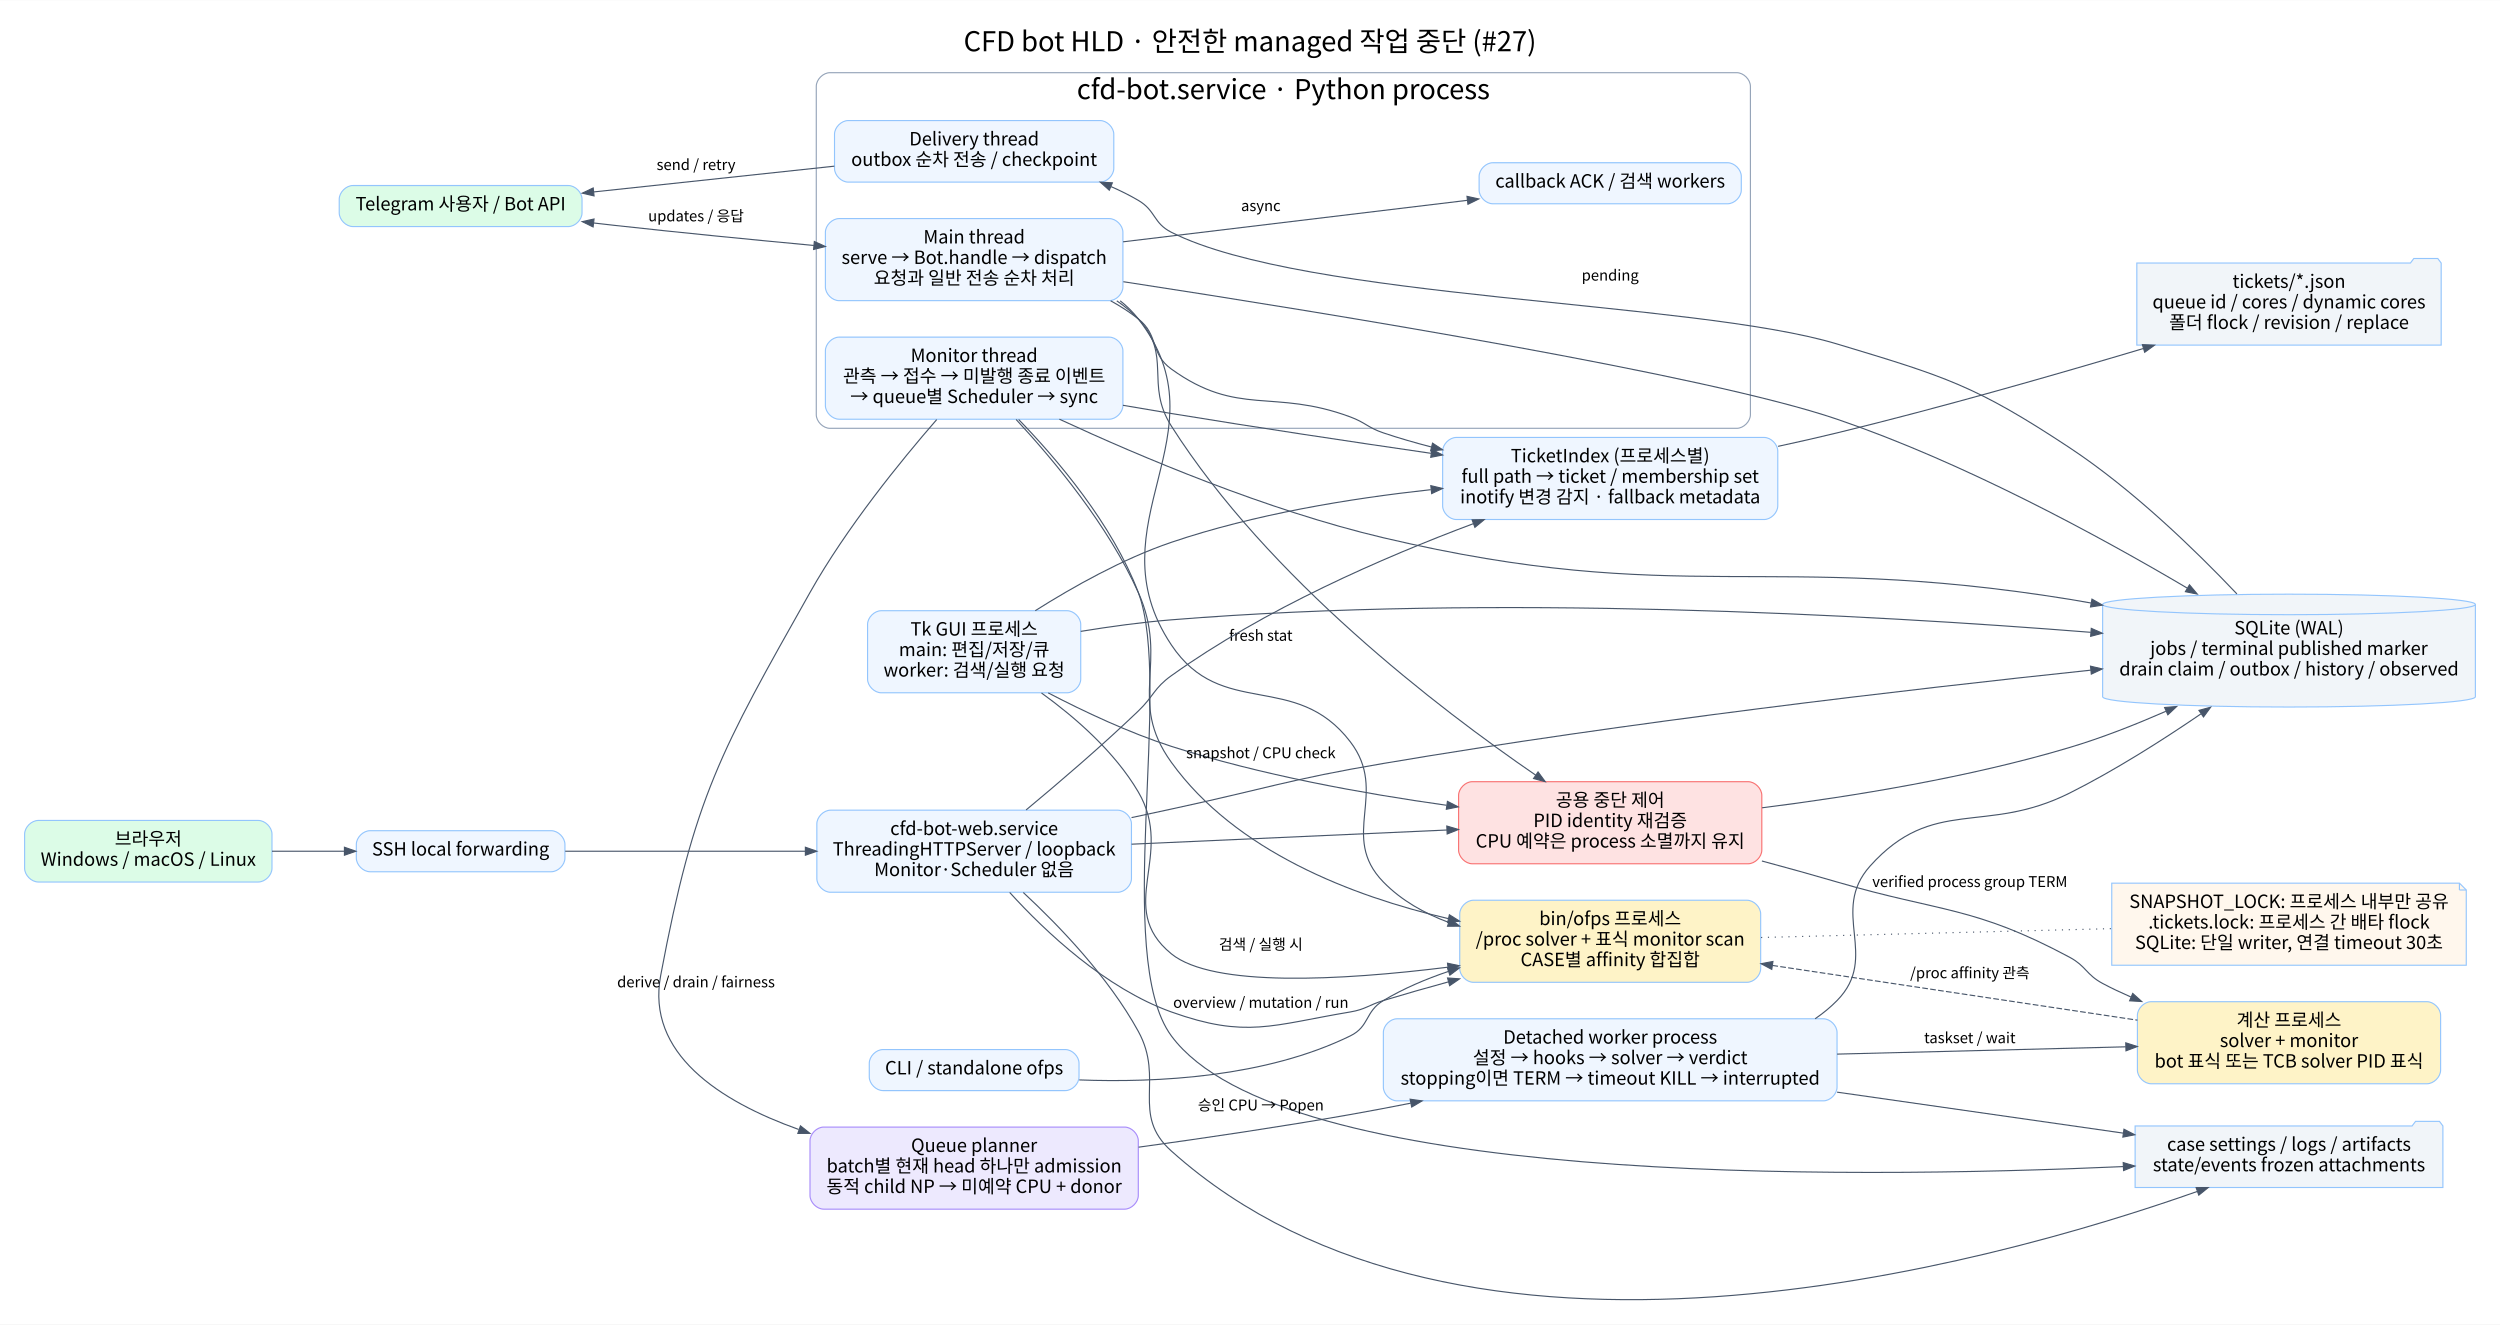
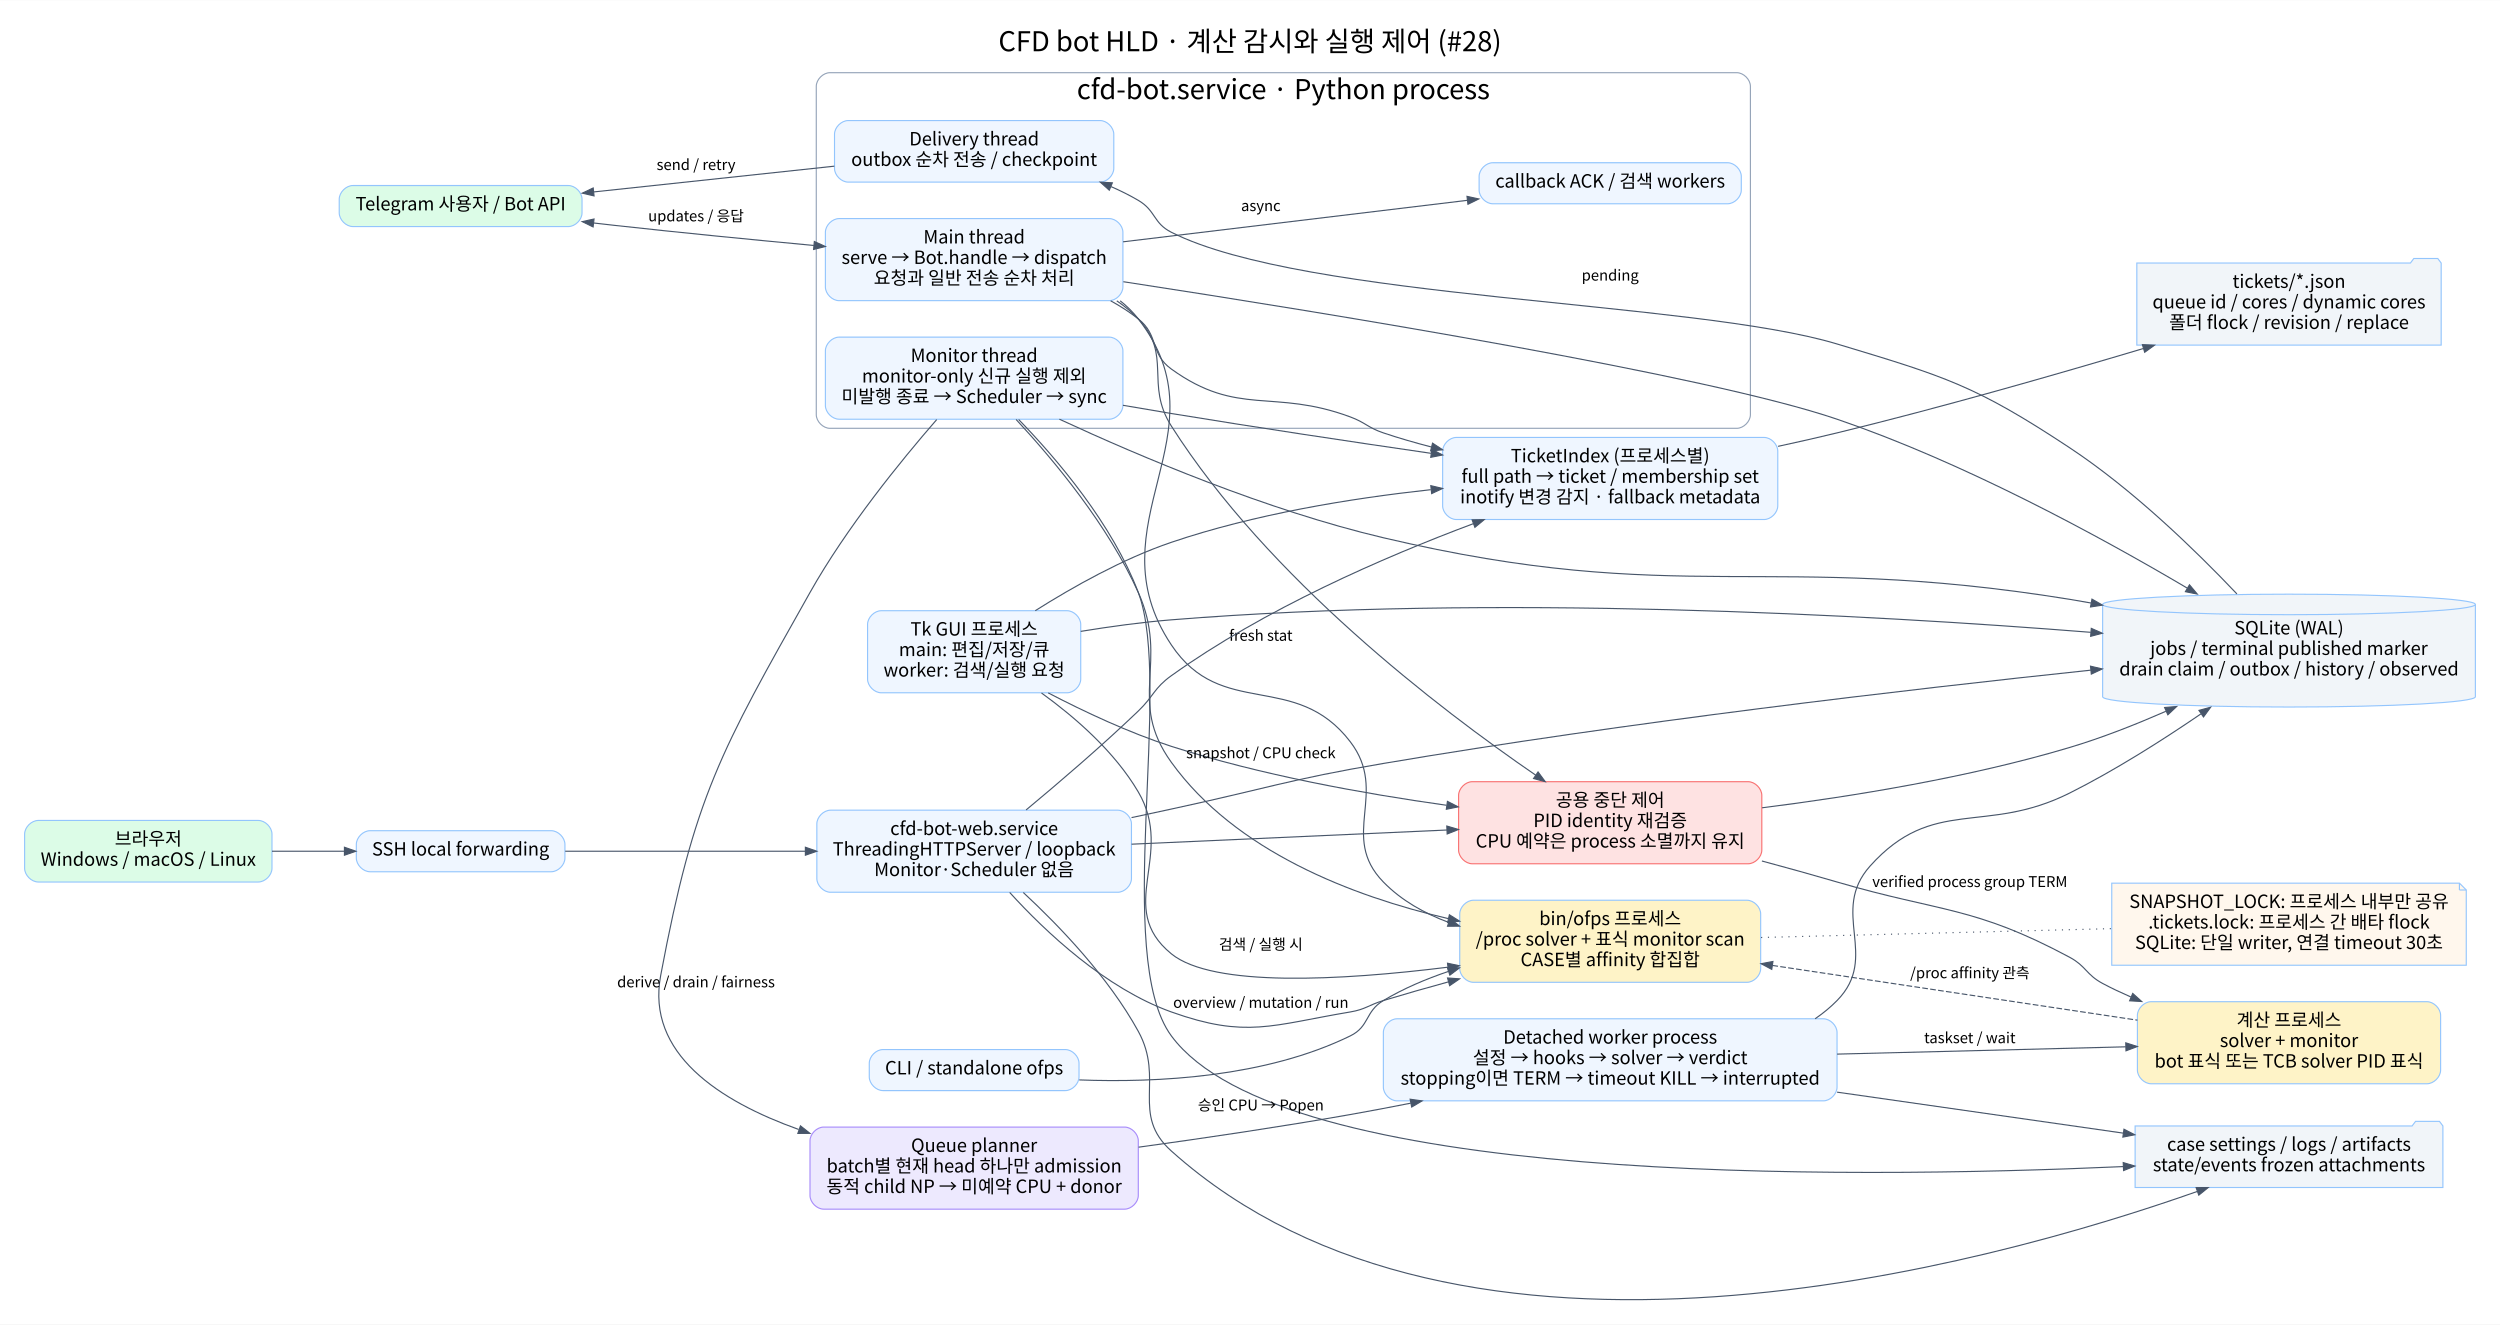
<svg xmlns="http://www.w3.org/2000/svg" width="2193pt" height="1162pt" viewBox="0.00 0.00 2193.20 1161.78">
  <g id="graph0" class="graph" transform="scale(1 1) rotate(0) translate(21.6 1140.18)">
    <polygon fill="white" stroke="transparent" points="-21.6,21.6 -21.6,-1140.18 2171.6,-1140.18 2171.6,21.6 -21.6,21.6" />
-     <text text-anchor="middle" x="1075" y="-1095.38" font-family="Noto Sans CJK KR" font-size="24.00">CFD bot HLD · 안전한 managed 작업 중단 (#27)</text>
+     <text text-anchor="middle" x="1075" y="-1095.38" font-family="Noto Sans CJK KR" font-size="24.00">CFD bot HLD · 계산 감시와 실행 제어 (#28)</text>
    <g id="clust1" class="cluster">
      <path fill="white" stroke="#94a3b8" d="M706.5,-764.58C706.5,-764.58 1502,-764.58 1502,-764.58 1508,-764.58 1514,-770.58 1514,-776.58 1514,-776.58 1514,-1064.58 1514,-1064.58 1514,-1070.58 1508,-1076.58 1502,-1076.58 1502,-1076.58 706.5,-1076.58 706.5,-1076.58 700.5,-1076.58 694.5,-1070.58 694.5,-1064.58 694.5,-1064.58 694.5,-776.58 694.5,-776.58 694.5,-770.58 700.5,-764.58 706.5,-764.58" />
      <text text-anchor="middle" x="1104.25" y="-1053.38" font-family="Noto Sans CJK KR" font-size="24.00">cfd-bot.service · Python process</text>
    </g>
    <g id="node1" class="node">
      <path fill="#dcfce7" stroke="#93c5fd" d="M477,-977.58C477,-977.58 288,-977.58 288,-977.58 282,-977.58 276,-971.58 276,-965.58 276,-965.58 276,-953.58 276,-953.58 276,-947.58 282,-941.58 288,-941.58 288,-941.58 477,-941.58 477,-941.58 483,-941.58 489,-947.58 489,-953.58 489,-953.58 489,-965.58 489,-965.58 489,-971.58 483,-977.58 477,-977.58" />
      <text text-anchor="middle" x="382.5" y="-955.78" font-family="Noto Sans CJK KR" font-size="16.00">Telegram 사용자 / Bot API</text>
    </g>
    <g id="node6" class="node">
      <path fill="#eff6ff" stroke="#93c5fd" d="M951.5,-948.58C951.5,-948.58 714.5,-948.58 714.5,-948.58 708.5,-948.58 702.5,-942.58 702.5,-936.58 702.5,-936.58 702.5,-888.58 702.5,-888.58 702.5,-882.58 708.5,-876.58 714.5,-876.58 714.5,-876.58 951.5,-876.58 951.5,-876.58 957.5,-876.58 963.5,-882.58 963.5,-888.58 963.5,-888.58 963.5,-936.58 963.5,-936.58 963.5,-942.58 957.5,-948.58 951.5,-948.58" />
      <text text-anchor="middle" x="833" y="-926.78" font-family="Noto Sans CJK KR" font-size="16.00">Main thread</text>
      <text text-anchor="middle" x="833" y="-908.78" font-family="Noto Sans CJK KR" font-size="16.00">serve → Bot.handle → dispatch</text>
      <text text-anchor="middle" x="833" y="-890.78" font-family="Noto Sans CJK KR" font-size="16.00">요청과 일반 전송 순차 처리</text>
    </g>
    <g id="edge1" class="edge">
      <path fill="none" stroke="#475569" d="M499.21,-944.73C505.56,-943.98 511.86,-943.26 518,-942.58 575,-936.26 637.92,-930.09 692.37,-925" />
      <polygon fill="#475569" stroke="#475569" points="498.71,-941.26 489.19,-945.92 499.53,-948.21 498.71,-941.26" />
      <polygon fill="#475569" stroke="#475569" points="692.8,-928.48 702.44,-924.07 692.15,-921.51 692.8,-928.48" />
      <text text-anchor="middle" x="589" y="-946.18" font-family="Noto Sans CJK KR" font-size="13.00">updates / 응답</text>
    </g>
    <g id="node2" class="node">
      <path fill="#dcfce7" stroke="#93c5fd" d="M205,-420.58C205,-420.58 12,-420.58 12,-420.58 6,-420.58 0,-414.58 0,-408.58 0,-408.58 0,-378.58 0,-378.58 0,-372.58 6,-366.58 12,-366.58 12,-366.58 205,-366.58 205,-366.58 211,-366.58 217,-372.58 217,-378.58 217,-378.58 217,-408.58 217,-408.58 217,-414.58 211,-420.58 205,-420.58" />
      <text text-anchor="middle" x="108.5" y="-398.78" font-family="Noto Sans CJK KR" font-size="16.00">브라우저</text>
      <text text-anchor="middle" x="108.5" y="-380.78" font-family="Noto Sans CJK KR" font-size="16.00">Windows / macOS / Linux</text>
    </g>
    <g id="node3" class="node">
      <path fill="#eff6ff" stroke="#93c5fd" d="M462,-411.58C462,-411.58 303,-411.58 303,-411.58 297,-411.58 291,-405.58 291,-399.58 291,-399.58 291,-387.58 291,-387.58 291,-381.58 297,-375.58 303,-375.58 303,-375.58 462,-375.58 462,-375.58 468,-375.58 474,-381.58 474,-387.58 474,-387.58 474,-399.58 474,-399.58 474,-405.58 468,-411.58 462,-411.58" />
      <text text-anchor="middle" x="382.5" y="-389.78" font-family="Noto Sans CJK KR" font-size="16.00">SSH local forwarding</text>
    </g>
    <g id="edge3" class="edge">
      <path fill="none" stroke="#475569" d="M217,-393.58C237.93,-393.58 259.8,-393.58 280.51,-393.58" />
      <polygon fill="#475569" stroke="#475569" points="280.57,-397.08 290.57,-393.58 280.57,-390.08 280.57,-397.08" />
    </g>
    <g id="node10" class="node">
      <path fill="#eff6ff" stroke="#93c5fd" d="M959,-429.58C959,-429.58 707,-429.58 707,-429.58 701,-429.58 695,-423.58 695,-417.58 695,-417.58 695,-369.58 695,-369.58 695,-363.58 701,-357.58 707,-357.58 707,-357.58 959,-357.58 959,-357.58 965,-357.58 971,-363.58 971,-369.58 971,-369.58 971,-417.58 971,-417.58 971,-423.58 965,-429.58 959,-429.58" />
      <text text-anchor="middle" x="833" y="-407.78" font-family="Noto Sans CJK KR" font-size="16.00">cfd-bot-web.service</text>
      <text text-anchor="middle" x="833" y="-389.78" font-family="Noto Sans CJK KR" font-size="16.00">ThreadingHTTPServer / loopback</text>
      <text text-anchor="middle" x="833" y="-371.78" font-family="Noto Sans CJK KR" font-size="16.00">Monitor·Scheduler 없음</text>
    </g>
    <g id="edge4" class="edge">
      <path fill="none" stroke="#475569" d="M474.26,-393.58C534.64,-393.58 615.32,-393.58 684.78,-393.58" />
      <polygon fill="#475569" stroke="#475569" points="684.95,-397.08 694.95,-393.58 684.95,-390.08 684.95,-397.08" />
    </g>
    <g id="node4" class="node">
      <path fill="#eff6ff" stroke="#93c5fd" d="M914.5,-604.58C914.5,-604.58 751.5,-604.58 751.5,-604.58 745.5,-604.58 739.5,-598.58 739.5,-592.58 739.5,-592.58 739.5,-544.58 739.5,-544.58 739.5,-538.58 745.5,-532.58 751.5,-532.58 751.5,-532.58 914.5,-532.58 914.5,-532.58 920.5,-532.58 926.5,-538.58 926.5,-544.58 926.5,-544.58 926.5,-592.58 926.5,-592.58 926.5,-598.58 920.5,-604.58 914.5,-604.58" />
      <text text-anchor="middle" x="833" y="-582.78" font-family="Noto Sans CJK KR" font-size="16.00">Tk GUI 프로세스</text>
      <text text-anchor="middle" x="833" y="-564.78" font-family="Noto Sans CJK KR" font-size="16.00">main: 편집/저장/큐</text>
      <text text-anchor="middle" x="833" y="-546.78" font-family="Noto Sans CJK KR" font-size="16.00">worker: 검색/실행 요청</text>
    </g>
    <g id="node11" class="node">
      <path fill="#fef3c7" stroke="#93c5fd" d="M1511,-350.58C1511,-350.58 1271,-350.58 1271,-350.58 1265,-350.58 1259,-344.58 1259,-338.58 1259,-338.58 1259,-290.58 1259,-290.58 1259,-284.58 1265,-278.58 1271,-278.58 1271,-278.58 1511,-278.58 1511,-278.58 1517,-278.58 1523,-284.58 1523,-290.58 1523,-290.58 1523,-338.58 1523,-338.58 1523,-344.58 1517,-350.58 1511,-350.58" />
      <text text-anchor="middle" x="1391" y="-328.78" font-family="Noto Sans CJK KR" font-size="16.00">bin/ofps 프로세스</text>
      <text text-anchor="middle" x="1391" y="-310.78" font-family="Noto Sans CJK KR" font-size="16.00">/proc solver + 표식 monitor scan</text>
      <text text-anchor="middle" x="1391" y="-292.78" font-family="Noto Sans CJK KR" font-size="16.00">CASE별 affinity 합집합</text>
    </g>
    <g id="edge8" class="edge">
      <path fill="none" stroke="#475569" d="M892.09,-532.39C921.97,-510.79 956.36,-480.74 977,-445.58 1009.62,-390.04 956.1,-344.32 1006,-303.58 1042.33,-273.93 1154.62,-280.17 1248.45,-291.82" />
      <polygon fill="#475569" stroke="#475569" points="1248.27,-295.33 1258.63,-293.12 1249.15,-288.38 1248.27,-295.33" />
      <text text-anchor="middle" x="1084.5" y="-307.18" font-family="Noto Sans CJK KR" font-size="13.00">검색 / 실행 시</text>
    </g>
    <g id="node14" class="node">
      <path fill="#f1f5f9" stroke="#93c5fd" d="M2150,-610.08C2150,-615.05 2076.72,-619.08 1986.5,-619.08 1896.28,-619.08 1823,-615.05 1823,-610.08 1823,-610.08 1823,-529.08 1823,-529.08 1823,-524.12 1896.28,-520.08 1986.5,-520.08 2076.72,-520.08 2150,-524.12 2150,-529.08 2150,-529.08 2150,-610.08 2150,-610.08" />
      <path fill="none" stroke="#93c5fd" d="M2150,-610.08C2150,-605.12 2076.72,-601.08 1986.5,-601.08 1896.28,-601.08 1823,-605.12 1823,-610.08" />
      <text text-anchor="middle" x="1986.5" y="-583.78" font-family="Noto Sans CJK KR" font-size="16.00">SQLite (WAL)</text>
      <text text-anchor="middle" x="1986.5" y="-565.78" font-family="Noto Sans CJK KR" font-size="16.00">jobs / terminal published marker</text>
      <text text-anchor="middle" x="1986.5" y="-547.78" font-family="Noto Sans CJK KR" font-size="16.00">drain claim / outbox / history / observed</text>
    </g>
    <g id="edge17" class="edge">
      <path fill="none" stroke="#475569" d="M926.5,-586.45C952.15,-590.64 980.07,-594.49 1006,-596.58 1287.87,-619.38 1616.69,-601.18 1812.63,-585.62" />
      <polygon fill="#475569" stroke="#475569" points="1813.04,-589.1 1822.73,-584.81 1812.48,-582.12 1813.04,-589.1" />
    </g>
    <g id="node18" class="node">
      <path fill="#fee2e2" stroke="#f87171" d="M1512,-454.58C1512,-454.58 1270,-454.58 1270,-454.58 1264,-454.58 1258,-448.58 1258,-442.58 1258,-442.58 1258,-394.58 1258,-394.58 1258,-388.58 1264,-382.58 1270,-382.58 1270,-382.58 1512,-382.58 1512,-382.58 1518,-382.58 1524,-388.58 1524,-394.58 1524,-394.58 1524,-442.58 1524,-442.58 1524,-448.58 1518,-454.58 1512,-454.58" />
      <text text-anchor="middle" x="1391" y="-432.78" font-family="Noto Sans CJK KR" font-size="16.00">공용 중단 제어</text>
      <text text-anchor="middle" x="1391" y="-414.78" font-family="Noto Sans CJK KR" font-size="16.00">PID identity 재검증</text>
      <text text-anchor="middle" x="1391" y="-396.78" font-family="Noto Sans CJK KR" font-size="16.00">CPU 예약은 process 소멸까지 유지</text>
    </g>
    <g id="edge21" class="edge">
      <path fill="none" stroke="#475569" d="M897.99,-532.46C929.64,-515.97 968.91,-497.51 1006,-485.58 1083.99,-460.5 1174.09,-444.16 1247.4,-433.9" />
      <polygon fill="#475569" stroke="#475569" points="1248.2,-437.32 1257.63,-432.49 1247.25,-430.39 1248.2,-437.32" />
    </g>
    <g id="node19" class="node">
      <path fill="#eff6ff" stroke="#93c5fd" d="M1526,-756.58C1526,-756.58 1256,-756.58 1256,-756.58 1250,-756.58 1244,-750.58 1244,-744.58 1244,-744.58 1244,-696.58 1244,-696.58 1244,-690.58 1250,-684.58 1256,-684.58 1256,-684.58 1526,-684.58 1526,-684.58 1532,-684.58 1538,-690.58 1538,-696.58 1538,-696.58 1538,-744.58 1538,-744.58 1538,-750.58 1532,-756.58 1526,-756.58" />
      <text text-anchor="middle" x="1391" y="-734.78" font-family="Noto Sans CJK KR" font-size="16.00">TicketIndex (프로세스별)</text>
      <text text-anchor="middle" x="1391" y="-716.78" font-family="Noto Sans CJK KR" font-size="16.00">full path → ticket / membership set</text>
      <text text-anchor="middle" x="1391" y="-698.78" font-family="Noto Sans CJK KR" font-size="16.00">inotify 변경 감지 · fallback metadata</text>
    </g>
    <g id="edge29" class="edge">
      <path fill="none" stroke="#475569" d="M886.63,-604.61C919.53,-625.39 963.57,-650.2 1006,-664.58 1078.67,-689.23 1162.69,-703.03 1233.57,-710.75" />
      <polygon fill="#475569" stroke="#475569" points="1233.62,-714.28 1243.93,-711.85 1234.36,-707.32 1233.62,-714.28" />
    </g>
    <g id="node5" class="node">
      <path fill="#eff6ff" stroke="#93c5fd" d="M913,-219.58C913,-219.58 753,-219.58 753,-219.58 747,-219.58 741,-213.58 741,-207.58 741,-207.58 741,-195.58 741,-195.58 741,-189.58 747,-183.58 753,-183.58 753,-183.58 913,-183.58 913,-183.58 919,-183.58 925,-189.58 925,-195.58 925,-195.58 925,-207.58 925,-207.58 925,-213.58 919,-219.58 913,-219.58" />
      <text text-anchor="middle" x="833" y="-197.78" font-family="Noto Sans CJK KR" font-size="16.00">CLI / standalone ofps</text>
    </g>
    <g id="edge9" class="edge">
      <path fill="none" stroke="#475569" d="M925.21,-192.95C993.98,-190.34 1088.81,-195.3 1163,-231.58 1179.95,-239.87 1175.8,-252.92 1192,-262.58 1209.51,-273.03 1229.11,-281.4 1248.99,-288.11" />
      <polygon fill="#475569" stroke="#475569" points="1248.18,-291.52 1258.77,-291.27 1250.33,-284.86 1248.18,-291.52" />
    </g>
    <g id="node9" class="node">
      <path fill="#eff6ff" stroke="#93c5fd" d="M1494,-997.58C1494,-997.58 1288,-997.58 1288,-997.58 1282,-997.58 1276,-991.58 1276,-985.58 1276,-985.58 1276,-973.58 1276,-973.58 1276,-967.58 1282,-961.58 1288,-961.58 1288,-961.58 1494,-961.58 1494,-961.58 1500,-961.58 1506,-967.58 1506,-973.58 1506,-973.58 1506,-985.58 1506,-985.58 1506,-991.58 1500,-997.58 1494,-997.58" />
      <text text-anchor="middle" x="1391" y="-975.78" font-family="Noto Sans CJK KR" font-size="16.00">callback ACK / 검색 workers</text>
    </g>
    <g id="edge2" class="edge">
      <path fill="none" stroke="#475569" d="M963.66,-928.21C1054.74,-939.18 1175.88,-953.78 1265.74,-964.61" />
      <polygon fill="#475569" stroke="#475569" points="1265.37,-968.09 1275.71,-965.81 1266.21,-961.14 1265.37,-968.09" />
      <text text-anchor="middle" x="1084.5" y="-955.18" font-family="Noto Sans CJK KR" font-size="13.00">async</text>
    </g>
    <g id="edge5" class="edge">
      <path fill="none" stroke="#475569" d="M961.12,-876.45C967.01,-871.79 972.37,-866.52 977,-860.58 1055.49,-759.77 935.15,-680.9 1006,-574.58 1050,-508.55 1114.79,-552.6 1163,-489.58 1197.13,-444.97 1152.79,-406.8 1192,-366.58 1207.78,-350.4 1227.93,-339.05 1249.32,-331.13" />
      <polygon fill="#475569" stroke="#475569" points="1250.57,-334.4 1258.88,-327.83 1248.29,-327.78 1250.57,-334.4" />
      <text text-anchor="middle" x="1084.5" y="-578.18" font-family="Noto Sans CJK KR" font-size="13.00">fresh stat</text>
    </g>
    <g id="edge14" class="edge">
      <path fill="none" stroke="#475569" d="M963.88,-893.2C1148.28,-864.89 1476.22,-811.39 1590,-772.58 1700.78,-734.8 1819.11,-670.54 1897.16,-624.44" />
      <polygon fill="#475569" stroke="#475569" points="1899.19,-627.3 1906,-619.19 1895.61,-621.28 1899.19,-627.3" />
    </g>
    <g id="edge19" class="edge">
      <path fill="none" stroke="#475569" d="M958.13,-876.43C964.98,-871.77 971.35,-866.52 977,-860.58 1007.14,-828.91 982.52,-803.46 1006,-766.58 1090.98,-633.09 1240.46,-518.75 1325.69,-460.27" />
      <polygon fill="#475569" stroke="#475569" points="1327.7,-463.14 1333.99,-454.61 1323.76,-457.35 1327.7,-463.14" />
    </g>
    <g id="edge26" class="edge">
      <path fill="none" stroke="#475569" d="M952.78,-876.44C961.34,-871.74 969.54,-866.48 977,-860.58 995.38,-846.07 987,-830.28 1006,-816.58 1064.59,-774.34 1095.29,-799.73 1163,-774.58 1176.42,-769.6 1178.43,-765.15 1192,-760.58 1205.5,-756.04 1219.71,-751.93 1234.05,-748.23" />
      <polygon fill="#475569" stroke="#475569" points="1235.15,-751.57 1243.99,-745.74 1233.44,-744.78 1235.15,-751.57" />
    </g>
    <g id="node7" class="node">
      <path fill="#eff6ff" stroke="#93c5fd" d="M951.5,-844.58C951.5,-844.58 714.5,-844.58 714.5,-844.58 708.5,-844.58 702.5,-838.58 702.5,-832.58 702.5,-832.58 702.5,-784.58 702.5,-784.58 702.5,-778.58 708.5,-772.58 714.5,-772.58 714.5,-772.58 951.5,-772.58 951.5,-772.58 957.5,-772.58 963.5,-778.58 963.5,-784.58 963.5,-784.58 963.5,-832.58 963.5,-832.58 963.5,-838.58 957.5,-844.58 951.5,-844.58" />
      <text text-anchor="middle" x="833" y="-822.78" font-family="Noto Sans CJK KR" font-size="16.00">Monitor thread</text>
-       <text text-anchor="middle" x="833" y="-804.78" font-family="Noto Sans CJK KR" font-size="16.00">관측 → 접수 → 미발행 종료 이벤트</text>
-       <text text-anchor="middle" x="833" y="-786.78" font-family="Noto Sans CJK KR" font-size="16.00">→ queue별 Scheduler → sync</text>
+       <text text-anchor="middle" x="833" y="-804.78" font-family="Noto Sans CJK KR" font-size="16.00">monitor-only 신규 실행 제외</text>
+       <text text-anchor="middle" x="833" y="-786.78" font-family="Noto Sans CJK KR" font-size="16.00">미발행 종료 → Scheduler → sync</text>
    </g>
    <g id="edge6" class="edge">
      <path fill="none" stroke="#475569" d="M869.81,-772.34C902.85,-736.73 950.67,-679.34 977,-620.58 1004.59,-559.02 966.55,-526.31 1006,-471.58 1062.21,-393.6 1164.18,-354.26 1248.92,-334.46" />
      <polygon fill="#475569" stroke="#475569" points="1249.92,-337.82 1258.9,-332.2 1248.38,-331 1249.92,-337.82" />
      <text text-anchor="middle" x="1084.5" y="-475.18" font-family="Noto Sans CJK KR" font-size="13.00">snapshot / CPU check</text>
    </g>
    <g id="edge15" class="edge">
      <path fill="none" stroke="#475569" d="M907.79,-772.58C978.82,-739.65 1090.17,-692.55 1192,-668.58 1453.49,-607.05 1528.81,-657.42 1794,-614.58 1800.2,-613.58 1806.49,-612.49 1812.83,-611.33" />
      <polygon fill="#475569" stroke="#475569" points="1813.65,-614.74 1822.84,-609.46 1812.36,-607.86 1813.65,-614.74" />
    </g>
    <g id="node16" class="node">
      <polygon fill="#f1f5f9" stroke="#93c5fd" points="2121.5,-152.58 2118.5,-156.58 2097.5,-156.58 2094.5,-152.58 1851.5,-152.58 1851.5,-98.58 2121.5,-98.58 2121.5,-152.58" />
      <text text-anchor="middle" x="1986.5" y="-130.78" font-family="Noto Sans CJK KR" font-size="16.00">case settings / logs / artifacts</text>
      <text text-anchor="middle" x="1986.5" y="-112.78" font-family="Noto Sans CJK KR" font-size="16.00">state/events frozen attachments</text>
    </g>
    <g id="edge32" class="edge">
      <path fill="none" stroke="#475569" d="M872.03,-772.32C906.18,-737.13 954.32,-680.4 977,-620.58 1007.73,-539.53 954.54,-301.34 1006,-231.58 1102.21,-101.17 1592.69,-105.75 1841.02,-116.92" />
      <polygon fill="#475569" stroke="#475569" points="1841.06,-120.43 1851.21,-117.39 1841.38,-113.44 1841.06,-120.43" />
    </g>
    <g id="node17" class="node">
      <path fill="#ede9fe" stroke="#a78bfa" d="M965,-151.58C965,-151.58 701,-151.58 701,-151.58 695,-151.58 689,-145.58 689,-139.58 689,-139.58 689,-91.58 689,-91.58 689,-85.58 695,-79.58 701,-79.58 701,-79.58 965,-79.58 965,-79.58 971,-79.58 977,-85.58 977,-91.58 977,-91.58 977,-139.58 977,-139.58 977,-145.58 971,-151.58 965,-151.58" />
      <text text-anchor="middle" x="833" y="-129.78" font-family="Noto Sans CJK KR" font-size="16.00">Queue planner</text>
      <text text-anchor="middle" x="833" y="-111.78" font-family="Noto Sans CJK KR" font-size="16.00">batch별 현재 head 하나만 admission</text>
      <text text-anchor="middle" x="833" y="-93.78" font-family="Noto Sans CJK KR" font-size="16.00">동적 child NP → 미예약 CPU + donor</text>
    </g>
    <g id="edge10" class="edge">
      <path fill="none" stroke="#475569" d="M800.16,-772.26C768.55,-735.9 720.96,-677.37 689,-620.58 610.38,-480.91 587.62,-442.1 558,-284.58 545.14,-216.2 609.44,-174.4 679.08,-149.48" />
      <polygon fill="#475569" stroke="#475569" points="680.63,-152.65 688.94,-146.07 678.34,-146.03 680.63,-152.65" />
      <text text-anchor="middle" x="589" y="-274.18" font-family="Noto Sans CJK KR" font-size="13.00">derive / drain / fairness</text>
    </g>
    <g id="edge27" class="edge">
      <path fill="none" stroke="#475569" d="M963.53,-784.79C977.85,-782.3 992.23,-779.85 1006,-777.58 1080.8,-765.29 1163.99,-752.8 1233.76,-742.66" />
      <polygon fill="#475569" stroke="#475569" points="1234.57,-746.08 1243.96,-741.18 1233.56,-739.15 1234.57,-746.08" />
    </g>
    <g id="node8" class="node">
      <path fill="#eff6ff" stroke="#93c5fd" d="M943.5,-1034.58C943.5,-1034.58 722.5,-1034.58 722.5,-1034.58 716.5,-1034.58 710.5,-1028.58 710.5,-1022.58 710.5,-1022.58 710.5,-992.58 710.5,-992.58 710.5,-986.58 716.5,-980.58 722.5,-980.58 722.5,-980.58 943.5,-980.58 943.5,-980.58 949.5,-980.58 955.5,-986.58 955.5,-992.58 955.5,-992.58 955.5,-1022.58 955.5,-1022.58 955.5,-1028.58 949.5,-1034.58 943.5,-1034.58" />
      <text text-anchor="middle" x="833" y="-1012.78" font-family="Noto Sans CJK KR" font-size="16.00">Delivery thread</text>
      <text text-anchor="middle" x="833" y="-994.78" font-family="Noto Sans CJK KR" font-size="16.00">outbox 순차 전송 / checkpoint</text>
    </g>
    <g id="edge25" class="edge">
      <path fill="none" stroke="#475569" d="M710.33,-994.56C644.72,-987.54 564.18,-978.92 499.47,-971.99" />
      <polygon fill="#475569" stroke="#475569" points="499.54,-968.48 489.22,-970.9 498.79,-975.44 499.54,-968.48" />
      <text text-anchor="middle" x="589" y="-991.18" font-family="Noto Sans CJK KR" font-size="13.00">send / retry</text>
    </g>
    <g id="edge7" class="edge">
      <path fill="none" stroke="#475569" d="M864.17,-357.42C895.51,-322.95 948.01,-273.31 1006,-252.58 1071.71,-229.09 1094.18,-241.05 1163,-252.58 1176.45,-254.84 1178.95,-258.63 1192,-262.58 1210.4,-268.16 1229.87,-273.71 1249.13,-278.98" />
      <polygon fill="#475569" stroke="#475569" points="1248.31,-282.38 1258.87,-281.63 1250.14,-275.63 1248.31,-282.38" />
      <text text-anchor="middle" x="1084.5" y="-256.18" font-family="Noto Sans CJK KR" font-size="13.00">overview / mutation / run</text>
    </g>
    <g id="edge16" class="edge">
      <path fill="none" stroke="#475569" d="M971.07,-423.07C982.88,-425.61 994.65,-428.14 1006,-430.58 1088.67,-448.36 1108.63,-456.45 1192,-470.58 1404.66,-506.64 1651.48,-535.4 1812.65,-552.43" />
      <polygon fill="#475569" stroke="#475569" points="1812.35,-555.92 1822.66,-553.49 1813.08,-548.96 1812.35,-555.92" />
    </g>
    <g id="edge33" class="edge">
      <path fill="none" stroke="#475569" d="M876.11,-357.36C908.13,-327.65 950.98,-282.92 977,-235.58 1000.32,-193.15 969.94,-162.89 1006,-130.58 1261.22,98.11 1721.59,-30.15 1905.97,-95.09" />
      <polygon fill="#475569" stroke="#475569" points="1905.01,-98.46 1915.6,-98.52 1907.35,-91.87 1905.01,-98.46" />
    </g>
    <g id="edge20" class="edge">
      <path fill="none" stroke="#475569" d="M971.08,-399.75C1055.21,-403.53 1162.76,-408.36 1247.81,-412.19" />
      <polygon fill="#475569" stroke="#475569" points="1247.66,-415.69 1257.81,-412.64 1247.97,-408.69 1247.66,-415.69" />
    </g>
    <g id="edge28" class="edge">
      <path fill="none" stroke="#475569" d="M878.58,-429.8C907.35,-453.69 945.21,-486.1 977,-516.58 990.62,-529.64 990.66,-536.61 1006,-547.58 1087.43,-605.84 1191.62,-651.27 1270.91,-680.93" />
      <polygon fill="#475569" stroke="#475569" points="1269.87,-684.28 1280.46,-684.47 1272.3,-677.71 1269.87,-684.28" />
    </g>
    <g id="node13" class="node">
      <path fill="#fef3c7" stroke="#93c5fd" d="M2107.5,-261.58C2107.5,-261.58 1865.5,-261.58 1865.5,-261.58 1859.5,-261.58 1853.5,-255.58 1853.5,-249.58 1853.5,-249.58 1853.5,-201.58 1853.5,-201.58 1853.5,-195.58 1859.5,-189.58 1865.5,-189.58 1865.5,-189.58 2107.5,-189.58 2107.5,-189.58 2113.5,-189.58 2119.5,-195.58 2119.5,-201.58 2119.5,-201.58 2119.5,-249.58 2119.5,-249.58 2119.5,-255.58 2113.5,-261.58 2107.5,-261.58" />
      <text text-anchor="middle" x="1986.5" y="-239.78" font-family="Noto Sans CJK KR" font-size="16.00">계산 프로세스</text>
      <text text-anchor="middle" x="1986.5" y="-221.78" font-family="Noto Sans CJK KR" font-size="16.00">solver + monitor</text>
      <text text-anchor="middle" x="1986.5" y="-203.78" font-family="Noto Sans CJK KR" font-size="16.00">bot 표식 또는 TCB solver PID 표식</text>
    </g>
    <g id="edge13" class="edge">
      <path fill="none" stroke="#475569" stroke-dasharray="5,2" d="M1533.24,-293.4C1630.35,-278.84 1758.42,-259.64 1853.48,-245.38" />
      <polygon fill="#475569" stroke="#475569" points="1532.72,-289.94 1523.35,-294.89 1533.76,-296.86 1532.72,-289.94" />
      <text text-anchor="middle" x="1706.5" y="-282.18" font-family="Noto Sans CJK KR" font-size="13.00">/proc affinity 관측</text>
    </g>
    <g id="node20" class="node">
      <polygon fill="#fff7ed" stroke="#93c5fd" points="2136,-365.58 1831,-365.58 1831,-293.58 2142,-293.58 2142,-359.58 2136,-365.58" />
      <polyline fill="none" stroke="#93c5fd" points="2136,-365.58 2136,-359.58 " />
      <polyline fill="none" stroke="#93c5fd" points="2142,-359.58 2136,-359.58 " />
      <text text-anchor="middle" x="1986.5" y="-343.78" font-family="Noto Sans CJK KR" font-size="16.00">SNAPSHOT_LOCK: 프로세스 내부만 공유</text>
      <text text-anchor="middle" x="1986.5" y="-325.78" font-family="Noto Sans CJK KR" font-size="16.00">.tickets.lock: 프로세스 간 배타 flock</text>
      <text text-anchor="middle" x="1986.5" y="-307.78" font-family="Noto Sans CJK KR" font-size="16.00">SQLite: 단일 writer, 연결 timeout 30초</text>
    </g>
    <g id="edge34" class="edge">
      <path fill="none" stroke="#475569" stroke-dasharray="1,5" d="M1523.35,-317.9C1614.17,-320.2 1735.36,-323.26 1830.86,-325.67" />
    </g>
    <g id="node12" class="node">
      <path fill="#eff6ff" stroke="#93c5fd" d="M1578,-246.58C1578,-246.58 1204,-246.58 1204,-246.58 1198,-246.58 1192,-240.58 1192,-234.58 1192,-234.58 1192,-186.58 1192,-186.58 1192,-180.58 1198,-174.58 1204,-174.58 1204,-174.58 1578,-174.58 1578,-174.58 1584,-174.58 1590,-180.58 1590,-186.58 1590,-186.58 1590,-234.58 1590,-234.58 1590,-240.58 1584,-246.58 1578,-246.58" />
      <text text-anchor="middle" x="1391" y="-224.78" font-family="Noto Sans CJK KR" font-size="16.00">Detached worker process</text>
      <text text-anchor="middle" x="1391" y="-206.78" font-family="Noto Sans CJK KR" font-size="16.00">설정 → hooks → solver → verdict</text>
      <text text-anchor="middle" x="1391" y="-188.78" font-family="Noto Sans CJK KR" font-size="16.00">stopping이면 TERM → timeout KILL → interrupted</text>
    </g>
    <g id="edge12" class="edge">
      <path fill="none" stroke="#475569" d="M1590.04,-215.59C1672.95,-217.68 1767.46,-220.07 1843.3,-221.99" />
      <polygon fill="#475569" stroke="#475569" points="1843.31,-225.49 1853.4,-222.24 1843.49,-218.49 1843.31,-225.49" />
      <text text-anchor="middle" x="1706.5" y="-225.18" font-family="Noto Sans CJK KR" font-size="13.00">taskset / wait</text>
    </g>
    <g id="edge18" class="edge">
      <path fill="none" stroke="#475569" d="M1570.8,-246.62C1577.69,-251.33 1584.14,-256.63 1590,-262.58 1627.88,-301.07 1582.96,-340.36 1619,-380.58 1674.26,-442.26 1719.96,-407.49 1794,-444.58 1833.6,-464.42 1875.04,-490.7 1909.21,-514.05" />
      <polygon fill="#475569" stroke="#475569" points="1907.51,-517.13 1917.74,-519.91 1911.48,-511.36 1907.51,-517.13" />
    </g>
    <g id="edge31" class="edge">
      <path fill="none" stroke="#475569" d="M1590.04,-182.22C1672.14,-170.46 1765.63,-157.07 1841.08,-146.27" />
      <polygon fill="#475569" stroke="#475569" points="1841.73,-149.71 1851.13,-144.83 1840.74,-142.78 1841.73,-149.71" />
    </g>
    <g id="edge24" class="edge">
      <path fill="none" stroke="#475569" d="M1940.81,-619.29C1904.16,-657.91 1849.47,-710.91 1794,-747.58 1711.19,-802.34 1685.05,-809.92 1590,-838.58 1464.01,-876.58 1123.5,-877.33 1006,-936.58 990,-944.65 992.46,-955.53 977,-964.58 969.44,-969.01 961.39,-973.02 953.1,-976.64" />
      <polygon fill="#475569" stroke="#475569" points="951.55,-973.49 943.66,-980.57 954.24,-979.96 951.55,-973.49" />
      <text text-anchor="middle" x="1391" y="-894.18" font-family="Noto Sans CJK KR" font-size="13.00">pending</text>
    </g>
    <g id="node15" class="node">
      <polygon fill="#f1f5f9" stroke="#93c5fd" points="2120,-909.58 2117,-913.58 2096,-913.58 2093,-909.58 1853,-909.58 1853,-837.58 2120,-837.58 2120,-909.58" />
      <text text-anchor="middle" x="1986.5" y="-887.78" font-family="Noto Sans CJK KR" font-size="16.00">tickets/*.json</text>
      <text text-anchor="middle" x="1986.5" y="-869.78" font-family="Noto Sans CJK KR" font-size="16.00">queue id / cores / dynamic cores</text>
      <text text-anchor="middle" x="1986.5" y="-851.78" font-family="Noto Sans CJK KR" font-size="16.00">폴더 flock / revision / replace</text>
    </g>
    <g id="edge11" class="edge">
      <path fill="none" stroke="#475569" d="M977.24,-133.94C1035.07,-141.9 1102.35,-151.85 1163,-162.58 1180.24,-165.63 1198.16,-169.03 1216.04,-172.57" />
      <polygon fill="#475569" stroke="#475569" points="1215.48,-176.03 1225.97,-174.55 1216.85,-169.16 1215.48,-176.03" />
      <text text-anchor="middle" x="1084.5" y="-166.18" font-family="Noto Sans CJK KR" font-size="13.00">승인 CPU → Popen</text>
    </g>
    <g id="edge23" class="edge">
      <path fill="none" stroke="#475569" d="M1524.09,-385C1546.15,-379.07 1568.77,-372.8 1590,-366.58 1681.45,-339.8 1710,-345.57 1794,-300.58 1808.5,-292.82 1808.49,-285.33 1823,-277.58 1830.96,-273.33 1839.34,-269.36 1847.9,-265.65" />
      <polygon fill="#475569" stroke="#475569" points="1849.39,-268.82 1857.27,-261.74 1846.69,-262.37 1849.39,-268.82" />
      <text text-anchor="middle" x="1706.5" y="-362.18" font-family="Noto Sans CJK KR" font-size="13.00">verified process group TERM</text>
    </g>
    <g id="edge22" class="edge">
      <path fill="none" stroke="#475569" d="M1524.26,-431.69C1603.61,-441.66 1705.9,-458.27 1794,-484.58 1822.06,-492.96 1851.41,-504.48 1878.46,-516.33" />
      <polygon fill="#475569" stroke="#475569" points="1877.37,-519.67 1887.93,-520.53 1880.21,-513.28 1877.37,-519.67" />
    </g>
    <g id="edge30" class="edge">
      <path fill="none" stroke="#475569" d="M1538.27,-748.77C1555.74,-752.54 1573.3,-756.52 1590,-760.58 1680.49,-782.61 1781.43,-811.53 1858.69,-834.59" />
      <polygon fill="#475569" stroke="#475569" points="1857.88,-838 1868.47,-837.52 1859.89,-831.3 1857.88,-838" />
    </g>
  </g>
</svg>
